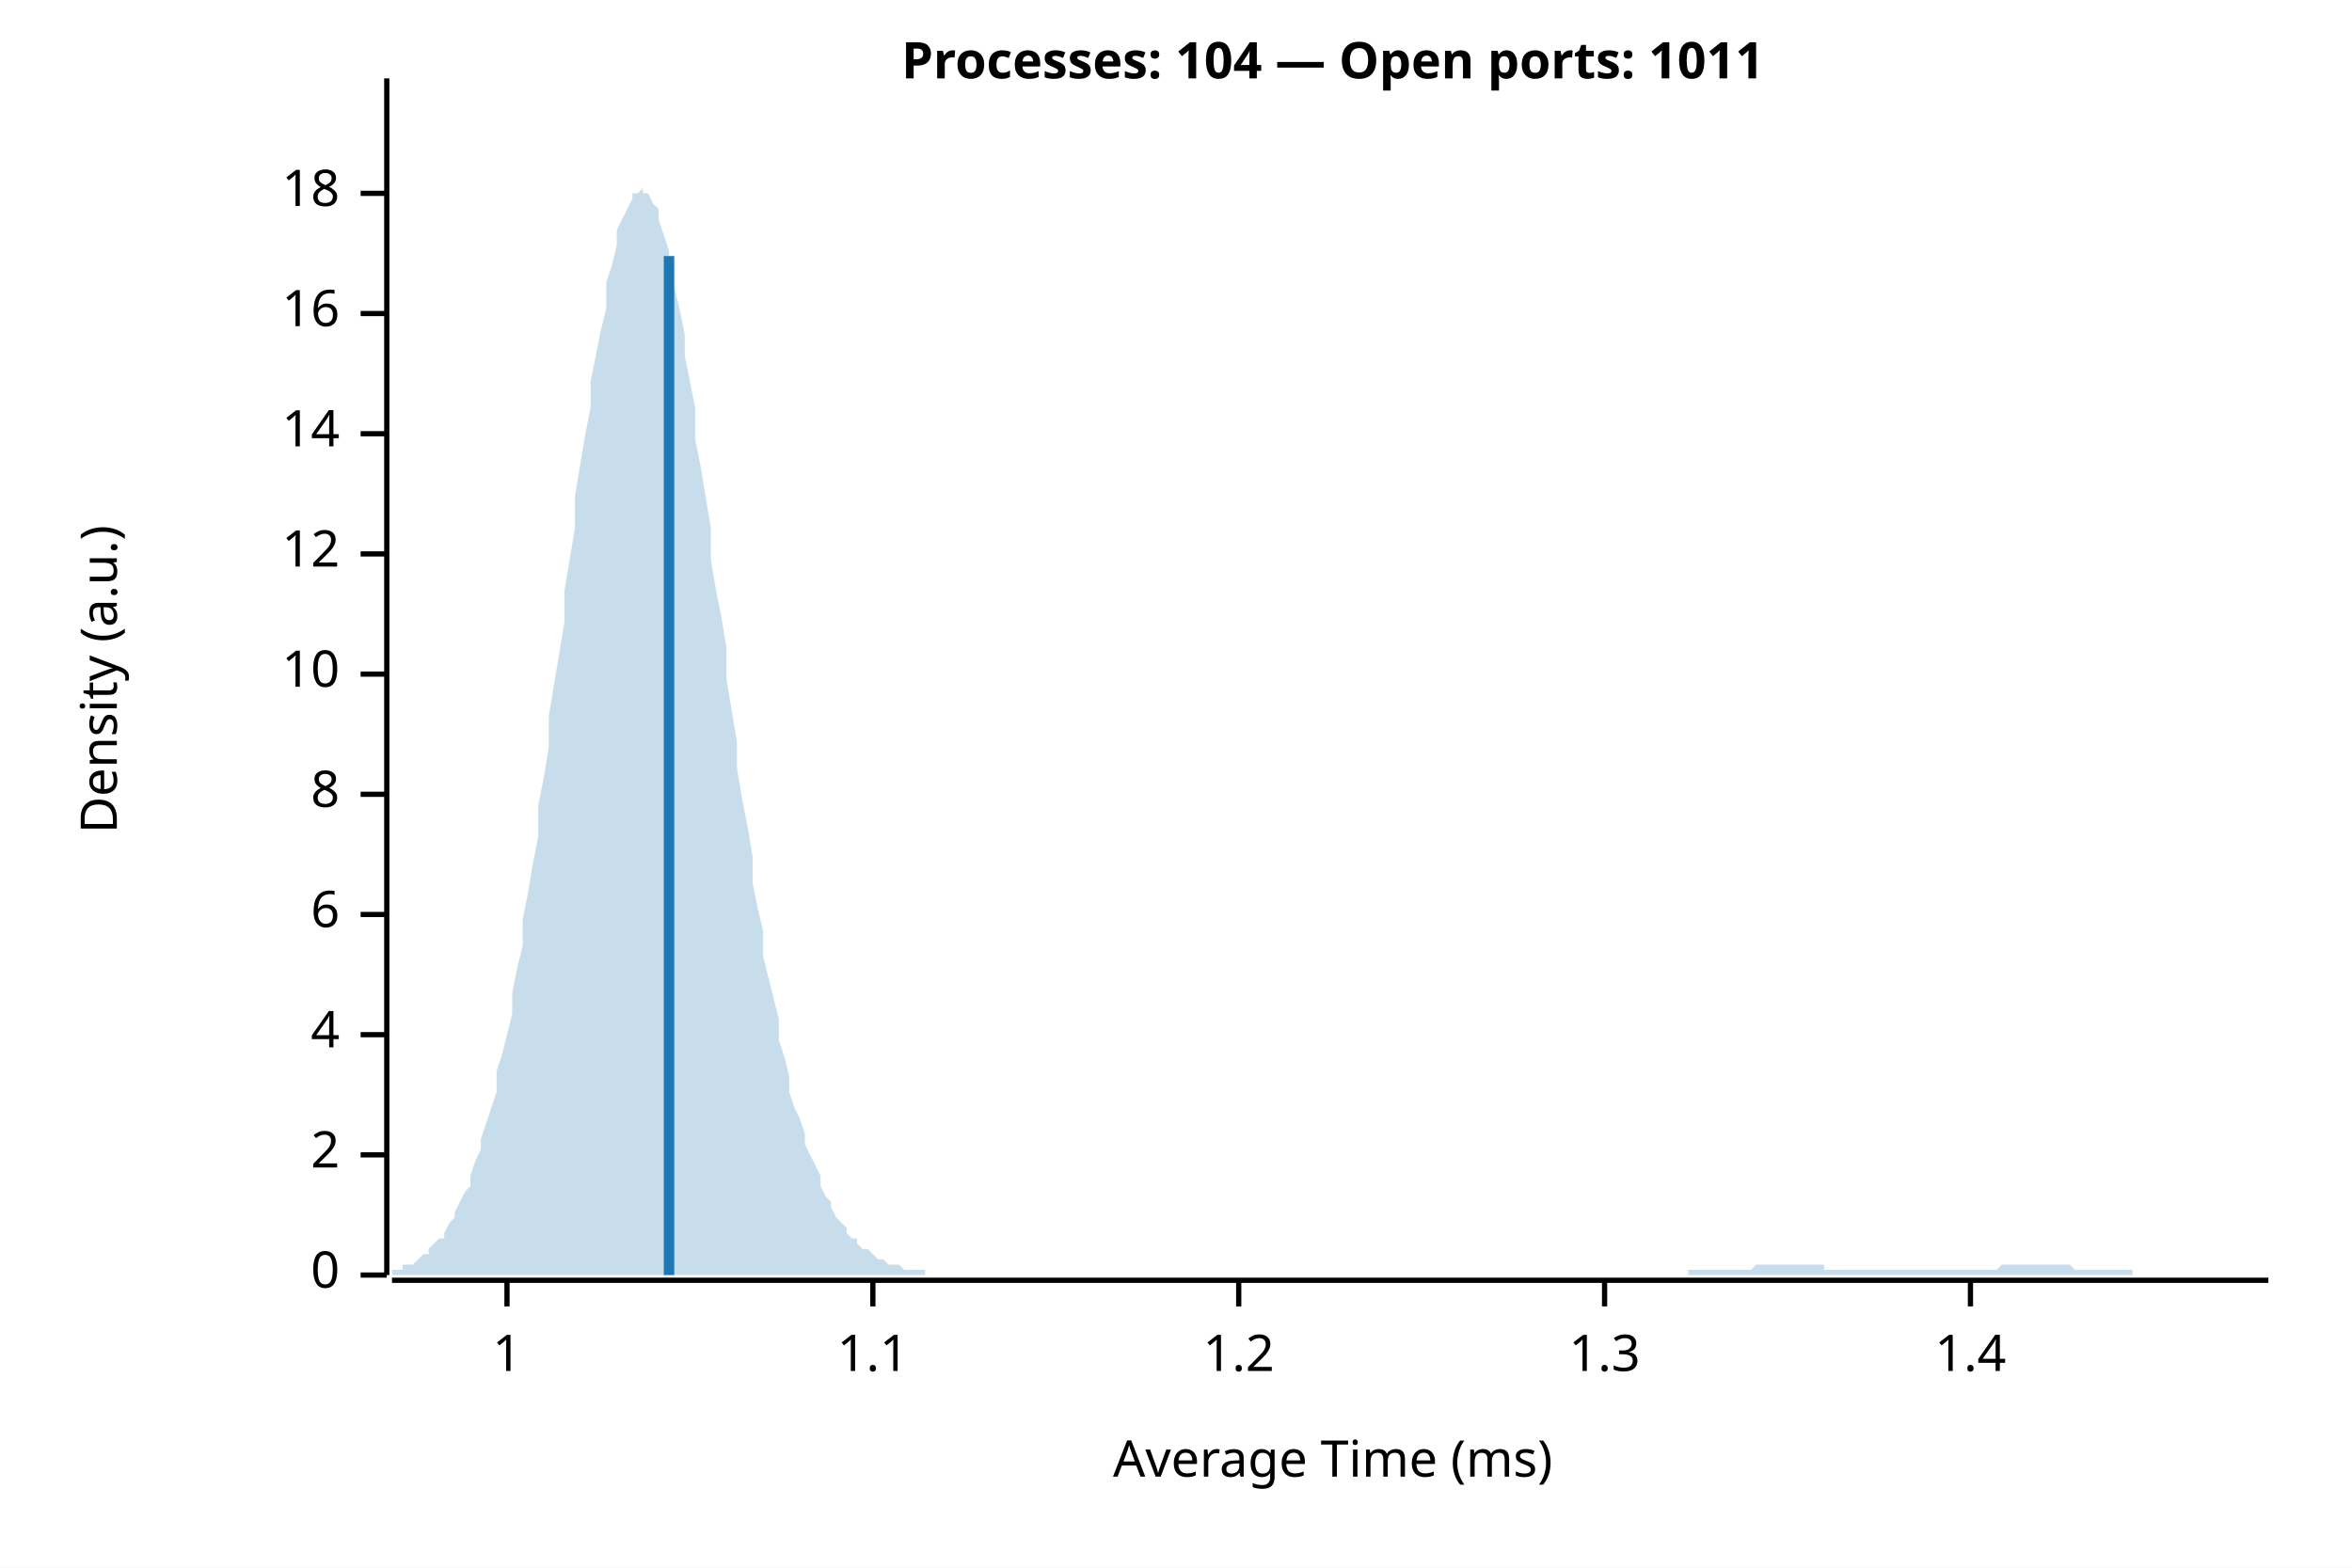
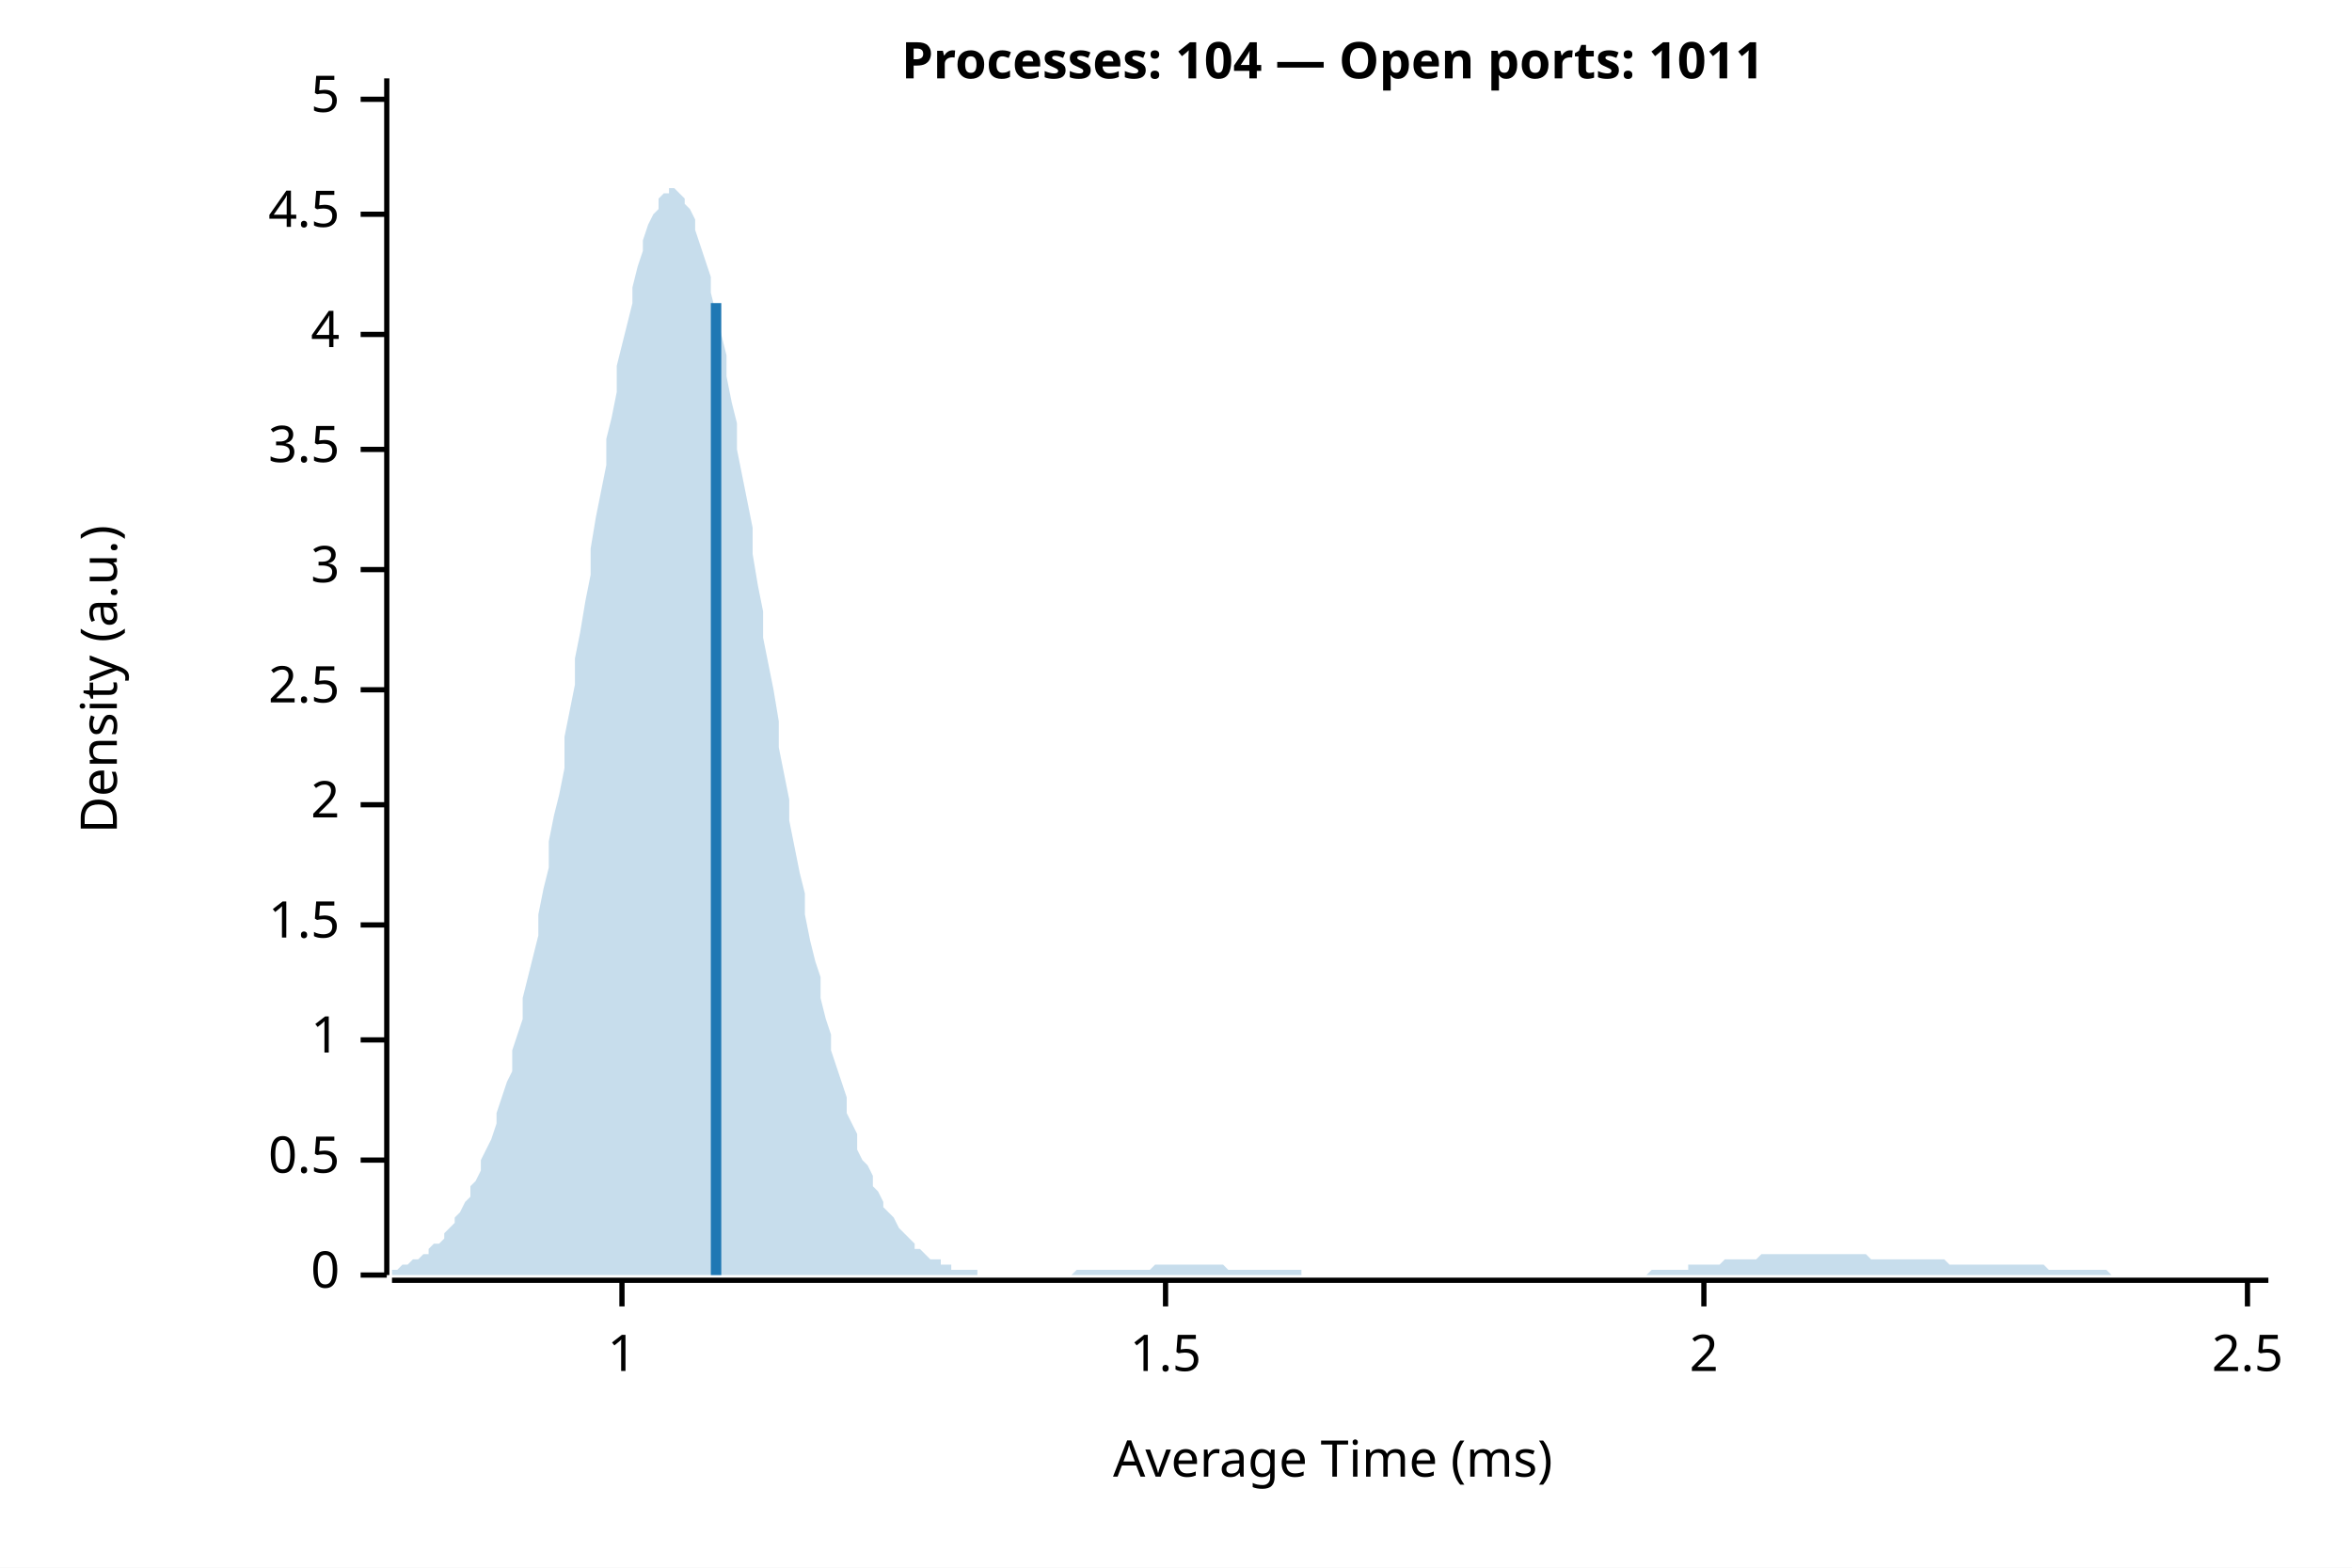
<svg xmlns="http://www.w3.org/2000/svg" width="450" height="300" viewBox="0 0 450 300">
  <rect width="100%" height="100%" fill="white" />
  <text x="255" y="15" font-weight="bold" text-anchor="middle" font-family="sans-serif" font-size="9.677" opacity="1" fill="#000000">Processes: 104 — Open ports: 1011</text>
  <text x="15" y="130" dy="0.76em" text-anchor="middle" font-family="sans-serif" font-size="9.677" opacity="1" fill="#000000" transform="rotate(270, 15, 130)">
Density (a.u.)
</text>
  <text x="255" y="285" dy="-0.5ex" text-anchor="middle" font-family="sans-serif" font-size="9.677" opacity="1" fill="#000000">
Average Time (ms)
</text>
  <polyline fill="none" opacity="1" stroke="#000000" stroke-width="1" points="74,15 74,244 " />
  <text x="65" y="244" dy="0.5ex" text-anchor="end" font-family="sans-serif" font-size="9.677" opacity="1" fill="#000000">
0
</text>
  <polyline fill="none" opacity="1" stroke="#000000" stroke-width="1" points="69,244 74,244 " />
-   <text x="65" y="221" dy="0.5ex" text-anchor="end" font-family="sans-serif" font-size="9.677" opacity="1" fill="#000000">
+   <text x="65" y="222" dy="0.5ex" text-anchor="end" font-family="sans-serif" font-size="9.677" opacity="1" fill="#000000">
+ 0.5
+ </text>
+   <polyline fill="none" opacity="1" stroke="#000000" stroke-width="1" points="69,222 74,222 " />
+   <text x="65" y="199" dy="0.5ex" text-anchor="end" font-family="sans-serif" font-size="9.677" opacity="1" fill="#000000">
+ 1
+ </text>
+   <polyline fill="none" opacity="1" stroke="#000000" stroke-width="1" points="69,199 74,199 " />
+   <text x="65" y="177" dy="0.5ex" text-anchor="end" font-family="sans-serif" font-size="9.677" opacity="1" fill="#000000">
+ 1.5
+ </text>
+   <polyline fill="none" opacity="1" stroke="#000000" stroke-width="1" points="69,177 74,177 " />
+   <text x="65" y="154" dy="0.5ex" text-anchor="end" font-family="sans-serif" font-size="9.677" opacity="1" fill="#000000">
2
</text>
-   <polyline fill="none" opacity="1" stroke="#000000" stroke-width="1" points="69,221 74,221 " />
-   <text x="65" y="198" dy="0.5ex" text-anchor="end" font-family="sans-serif" font-size="9.677" opacity="1" fill="#000000">
+   <polyline fill="none" opacity="1" stroke="#000000" stroke-width="1" points="69,154 74,154 " />
+   <text x="65" y="132" dy="0.5ex" text-anchor="end" font-family="sans-serif" font-size="9.677" opacity="1" fill="#000000">
+ 2.5
+ </text>
+   <polyline fill="none" opacity="1" stroke="#000000" stroke-width="1" points="69,132 74,132 " />
+   <text x="65" y="109" dy="0.5ex" text-anchor="end" font-family="sans-serif" font-size="9.677" opacity="1" fill="#000000">
+ 3
+ </text>
+   <polyline fill="none" opacity="1" stroke="#000000" stroke-width="1" points="69,109 74,109 " />
+   <text x="65" y="86" dy="0.5ex" text-anchor="end" font-family="sans-serif" font-size="9.677" opacity="1" fill="#000000">
+ 3.5
+ </text>
+   <polyline fill="none" opacity="1" stroke="#000000" stroke-width="1" points="69,86 74,86 " />
+   <text x="65" y="64" dy="0.5ex" text-anchor="end" font-family="sans-serif" font-size="9.677" opacity="1" fill="#000000">
4
</text>
-   <polyline fill="none" opacity="1" stroke="#000000" stroke-width="1" points="69,198 74,198 " />
-   <text x="65" y="175" dy="0.5ex" text-anchor="end" font-family="sans-serif" font-size="9.677" opacity="1" fill="#000000">
- 6
+   <polyline fill="none" opacity="1" stroke="#000000" stroke-width="1" points="69,64 74,64 " />
+   <text x="65" y="41" dy="0.5ex" text-anchor="end" font-family="sans-serif" font-size="9.677" opacity="1" fill="#000000">
+ 4.5
</text>
-   <polyline fill="none" opacity="1" stroke="#000000" stroke-width="1" points="69,175 74,175 " />
-   <text x="65" y="152" dy="0.5ex" text-anchor="end" font-family="sans-serif" font-size="9.677" opacity="1" fill="#000000">
- 8
+   <polyline fill="none" opacity="1" stroke="#000000" stroke-width="1" points="69,41 74,41 " />
+   <text x="65" y="19" dy="0.5ex" text-anchor="end" font-family="sans-serif" font-size="9.677" opacity="1" fill="#000000">
+ 5
</text>
-   <polyline fill="none" opacity="1" stroke="#000000" stroke-width="1" points="69,152 74,152 " />
-   <text x="65" y="129" dy="0.5ex" text-anchor="end" font-family="sans-serif" font-size="9.677" opacity="1" fill="#000000">
- 10
- </text>
-   <polyline fill="none" opacity="1" stroke="#000000" stroke-width="1" points="69,129 74,129 " />
-   <text x="65" y="106" dy="0.5ex" text-anchor="end" font-family="sans-serif" font-size="9.677" opacity="1" fill="#000000">
- 12
- </text>
-   <polyline fill="none" opacity="1" stroke="#000000" stroke-width="1" points="69,106 74,106 " />
-   <text x="65" y="83" dy="0.5ex" text-anchor="end" font-family="sans-serif" font-size="9.677" opacity="1" fill="#000000">
- 14
- </text>
-   <polyline fill="none" opacity="1" stroke="#000000" stroke-width="1" points="69,83 74,83 " />
-   <text x="65" y="60" dy="0.5ex" text-anchor="end" font-family="sans-serif" font-size="9.677" opacity="1" fill="#000000">
- 16
- </text>
-   <polyline fill="none" opacity="1" stroke="#000000" stroke-width="1" points="69,60 74,60 " />
-   <text x="65" y="37" dy="0.5ex" text-anchor="end" font-family="sans-serif" font-size="9.677" opacity="1" fill="#000000">
- 18
- </text>
-   <polyline fill="none" opacity="1" stroke="#000000" stroke-width="1" points="69,37 74,37 " />
+   <polyline fill="none" opacity="1" stroke="#000000" stroke-width="1" points="69,19 74,19 " />
  <polyline fill="none" opacity="1" stroke="#000000" stroke-width="1" points="75,245 434,245 " />
-   <text x="97" y="255" dy="0.76em" text-anchor="middle" font-family="sans-serif" font-size="9.677" opacity="1" fill="#000000">
+   <text x="119" y="255" dy="0.76em" text-anchor="middle" font-family="sans-serif" font-size="9.677" opacity="1" fill="#000000">
1
</text>
-   <polyline fill="none" opacity="1" stroke="#000000" stroke-width="1" points="97,245 97,250 " />
-   <text x="167" y="255" dy="0.76em" text-anchor="middle" font-family="sans-serif" font-size="9.677" opacity="1" fill="#000000">
- 1.1
+   <polyline fill="none" opacity="1" stroke="#000000" stroke-width="1" points="119,245 119,250 " />
+   <text x="223" y="255" dy="0.76em" text-anchor="middle" font-family="sans-serif" font-size="9.677" opacity="1" fill="#000000">
+ 1.5
</text>
-   <polyline fill="none" opacity="1" stroke="#000000" stroke-width="1" points="167,245 167,250 " />
-   <text x="237" y="255" dy="0.76em" text-anchor="middle" font-family="sans-serif" font-size="9.677" opacity="1" fill="#000000">
- 1.2
+   <polyline fill="none" opacity="1" stroke="#000000" stroke-width="1" points="223,245 223,250 " />
+   <text x="326" y="255" dy="0.76em" text-anchor="middle" font-family="sans-serif" font-size="9.677" opacity="1" fill="#000000">
+ 2
</text>
-   <polyline fill="none" opacity="1" stroke="#000000" stroke-width="1" points="237,245 237,250 " />
-   <text x="307" y="255" dy="0.76em" text-anchor="middle" font-family="sans-serif" font-size="9.677" opacity="1" fill="#000000">
- 1.3
+   <polyline fill="none" opacity="1" stroke="#000000" stroke-width="1" points="326,245 326,250 " />
+   <text x="430" y="255" dy="0.76em" text-anchor="middle" font-family="sans-serif" font-size="9.677" opacity="1" fill="#000000">
+ 2.5
</text>
-   <polyline fill="none" opacity="1" stroke="#000000" stroke-width="1" points="307,245 307,250 " />
-   <text x="377" y="255" dy="0.76em" text-anchor="middle" font-family="sans-serif" font-size="9.677" opacity="1" fill="#000000">
- 1.4
- </text>
-   <polyline fill="none" opacity="1" stroke="#000000" stroke-width="1" points="377,245 377,250 " />
-   <polygon opacity="0.25" fill="#1F78B4" points="75,243 75,243 76,243 77,243 77,242 78,242 79,242 80,241 80,241 81,240 82,240 82,239 83,238 84,237 85,237 85,236 86,234 87,233 87,232 88,230 89,228 90,227 90,225 91,222 92,220 92,218 93,215 94,212 95,209 95,205 96,202 97,198 98,194 98,190 99,185 100,181 100,176 101,171 102,165 103,160 103,154 104,149 105,143 105,137 106,131 107,125 108,119 108,113 109,107 110,101 110,95 111,89 112,83 113,78 113,73 114,68 115,63 116,59 116,54 117,51 118,47 118,44 119,42 120,40 121,38 121,37 122,37 123,36 123,37 124,37 125,39 126,40 126,42 127,45 128,48 128,51 129,55 130,59 131,64 131,68 132,73 133,78 133,84 134,89 135,95 136,101 136,107 137,113 138,118 139,124 139,130 140,136 141,142 141,147 142,153 143,158 144,164 144,169 145,174 146,178 146,183 147,187 148,191 149,195 149,199 150,202 151,206 151,209 152,212 153,214 154,217 154,219 155,221 156,223 157,225 157,227 158,229 159,230 159,231 160,233 161,234 162,235 162,236 163,237 164,237 164,238 165,239 166,239 167,240 167,240 168,241 169,241 169,241 170,242 171,242 172,242 172,242 173,243 174,243 175,243 175,243 176,243 177,243 177,244 178,244 179,244 180,244 180,244 181,244 182,244 182,244 183,244 184,244 185,244 185,244 186,244 187,244 187,244 188,244 189,244 190,244 190,244 191,244 192,244 192,244 193,244 194,244 195,244 195,244 196,244 197,244 198,244 198,244 199,244 200,244 200,244 201,244 202,244 203,244 203,244 204,244 205,244 205,244 206,244 207,244 208,244 208,244 209,244 210,244 210,244 211,244 212,244 213,244 213,244 214,244 215,244 216,244 216,244 217,244 218,244 218,244 219,244 220,244 221,244 221,244 222,244 223,244 223,244 224,244 225,244 226,244 226,244 227,244 228,244 228,244 229,244 230,244 231,244 231,244 232,244 233,244 233,244 234,244 235,244 236,244 236,244 237,244 238,244 239,244 239,244 240,244 241,244 241,244 242,244 243,244 244,244 244,244 245,244 246,244 246,244 247,244 248,244 249,244 249,244 250,244 251,244 251,244 252,244 253,244 254,244 254,244 255,244 256,244 257,244 257,244 258,244 259,244 259,244 260,244 261,244 262,244 262,244 263,244 264,244 264,244 265,244 266,244 267,244 267,244 268,244 269,244 269,244 270,244 271,244 272,244 272,244 273,244 274,244 275,244 275,244 276,244 277,244 277,244 278,244 279,244 280,244 280,244 281,244 282,244 282,244 283,244 284,244 285,244 285,244 286,244 287,244 287,244 288,244 289,244 290,244 290,244 291,244 292,244 292,244 293,244 294,244 295,244 295,244 296,244 297,244 298,244 298,244 299,244 300,244 300,244 301,244 302,244 303,244 303,244 304,244 305,244 305,244 306,244 307,244 308,244 308,244 309,244 310,244 310,244 311,244 312,244 313,244 313,244 314,244 315,244 316,244 316,244 317,244 318,244 318,244 319,244 320,244 321,244 321,244 322,244 323,244 323,243 324,243 325,243 326,243 326,243 327,243 328,243 328,243 329,243 330,243 331,243 331,243 332,243 333,243 333,243 334,243 335,243 336,242 336,242 337,242 338,242 339,242 339,242 340,242 341,242 341,242 342,242 343,242 344,242 344,242 345,242 346,242 346,242 347,242 348,242 349,242 349,243 350,243 351,243 351,243 352,243 353,243 354,243 354,243 355,243 356,243 357,243 357,243 358,243 359,243 359,243 360,243 361,243 362,243 362,243 363,243 364,243 364,243 365,243 366,243 367,243 367,243 368,243 369,243 369,243 370,243 371,243 372,243 372,243 373,243 374,243 375,243 375,243 376,243 377,243 377,243 378,243 379,243 380,243 380,243 381,243 382,243 382,243 383,242 384,242 385,242 385,242 386,242 387,242 387,242 388,242 389,242 390,242 390,242 391,242 392,242 392,242 393,242 394,242 395,242 395,242 396,242 397,243 398,243 398,243 399,243 400,243 400,243 401,243 402,243 403,243 403,243 404,243 405,243 405,243 406,243 407,243 408,243 408,244 409,244 410,244 410,244 411,244 412,244 413,244 413,244 414,244 415,244 416,244 416,244 417,244 418,244 418,244 419,244 420,244 421,244 421,244 422,244 423,244 423,244 424,244 425,244 426,244 426,244 427,244 428,244 428,244 429,244 430,244 431,244 431,244 432,244 433,244 434,244 434,244 75,244 " />
-   <polyline fill="none" opacity="1" stroke="#1F78B4" stroke-width="2" points="128,244 128,49 " />
+   <polyline fill="none" opacity="1" stroke="#000000" stroke-width="1" points="430,245 430,250 " />
+   <polygon opacity="0.25" fill="#1F78B4" points="75,243 75,243 76,243 77,242 77,242 78,242 79,241 80,241 80,241 81,240 82,240 82,239 83,238 84,238 85,237 85,236 86,235 87,234 87,233 88,232 89,230 90,229 90,227 91,226 92,224 92,222 93,220 94,218 95,215 95,213 96,210 97,207 98,205 98,201 99,198 100,195 100,191 101,187 102,183 103,179 103,175 104,170 105,166 105,161 106,156 107,152 108,147 108,141 109,136 110,131 110,126 111,121 112,115 113,110 113,105 114,99 115,94 116,89 116,84 117,80 118,75 118,70 119,66 120,62 121,58 121,55 122,51 123,48 123,46 124,43 125,41 126,40 126,38 127,37 128,37 128,36 129,36 130,37 131,38 131,39 132,40 133,42 133,44 134,47 135,50 136,53 136,56 137,60 138,64 139,68 139,72 140,77 141,81 141,86 142,91 143,96 144,101 144,106 145,112 146,117 146,122 147,127 148,132 149,138 149,143 150,148 151,153 151,157 152,162 153,167 154,171 154,175 155,180 156,184 157,187 157,191 158,195 159,198 159,201 160,204 161,207 162,210 162,213 163,215 164,217 164,220 165,222 166,223 167,225 167,227 168,228 169,230 169,231 170,232 171,233 172,235 172,235 173,236 174,237 175,238 175,239 176,239 177,240 177,240 178,241 179,241 180,241 180,242 181,242 182,242 182,243 183,243 184,243 185,243 185,243 186,243 187,243 187,244 188,244 189,244 190,244 190,244 191,244 192,244 192,244 193,244 194,244 195,244 195,244 196,244 197,244 198,244 198,244 199,244 200,244 200,244 201,244 202,244 203,244 203,244 204,244 205,244 205,244 206,243 207,243 208,243 208,243 209,243 210,243 210,243 211,243 212,243 213,243 213,243 214,243 215,243 216,243 216,243 217,243 218,243 218,243 219,243 220,243 221,242 221,242 222,242 223,242 223,242 224,242 225,242 226,242 226,242 227,242 228,242 228,242 229,242 230,242 231,242 231,242 232,242 233,242 233,242 234,242 235,243 236,243 236,243 237,243 238,243 239,243 239,243 240,243 241,243 241,243 242,243 243,243 244,243 244,243 245,243 246,243 246,243 247,243 248,243 249,243 249,244 250,244 251,244 251,244 252,244 253,244 254,244 254,244 255,244 256,244 257,244 257,244 258,244 259,244 259,244 260,244 261,244 262,244 262,244 263,244 264,244 264,244 265,244 266,244 267,244 267,244 268,244 269,244 269,244 270,244 271,244 272,244 272,244 273,244 274,244 275,244 275,244 276,244 277,244 277,244 278,244 279,244 280,244 280,244 281,244 282,244 282,244 283,244 284,244 285,244 285,244 286,244 287,244 287,244 288,244 289,244 290,244 290,244 291,244 292,244 292,244 293,244 294,244 295,244 295,244 296,244 297,244 298,244 298,244 299,244 300,244 300,244 301,244 302,244 303,244 303,244 304,244 305,244 305,244 306,244 307,244 308,244 308,244 309,244 310,244 310,244 311,244 312,244 313,244 313,244 314,244 315,244 316,243 316,243 317,243 318,243 318,243 319,243 320,243 321,243 321,243 322,243 323,243 323,242 324,242 325,242 326,242 326,242 327,242 328,242 328,242 329,242 330,241 331,241 331,241 332,241 333,241 333,241 334,241 335,241 336,241 336,241 337,240 338,240 339,240 339,240 340,240 341,240 341,240 342,240 343,240 344,240 344,240 345,240 346,240 346,240 347,240 348,240 349,240 349,240 350,240 351,240 351,240 352,240 353,240 354,240 354,240 355,240 356,240 357,240 357,240 358,241 359,241 359,241 360,241 361,241 362,241 362,241 363,241 364,241 364,241 365,241 366,241 367,241 367,241 368,241 369,241 369,241 370,241 371,241 372,241 372,241 373,242 374,242 375,242 375,242 376,242 377,242 377,242 378,242 379,242 380,242 380,242 381,242 382,242 382,242 383,242 384,242 385,242 385,242 386,242 387,242 387,242 388,242 389,242 390,242 390,242 391,242 392,243 392,243 393,243 394,243 395,243 395,243 396,243 397,243 398,243 398,243 399,243 400,243 400,243 401,243 402,243 403,243 403,243 404,244 405,244 405,244 406,244 407,244 408,244 408,244 409,244 410,244 410,244 411,244 412,244 413,244 413,244 414,244 415,244 416,244 416,244 417,244 418,244 418,244 419,244 420,244 421,244 421,244 422,244 423,244 423,244 424,244 425,244 426,244 426,244 427,244 428,244 428,244 429,244 430,244 431,244 431,244 432,244 433,244 434,244 434,244 75,244 " />
+   <polyline fill="none" opacity="1" stroke="#1F78B4" stroke-width="2" points="137,244 137,58 " />
</svg>
